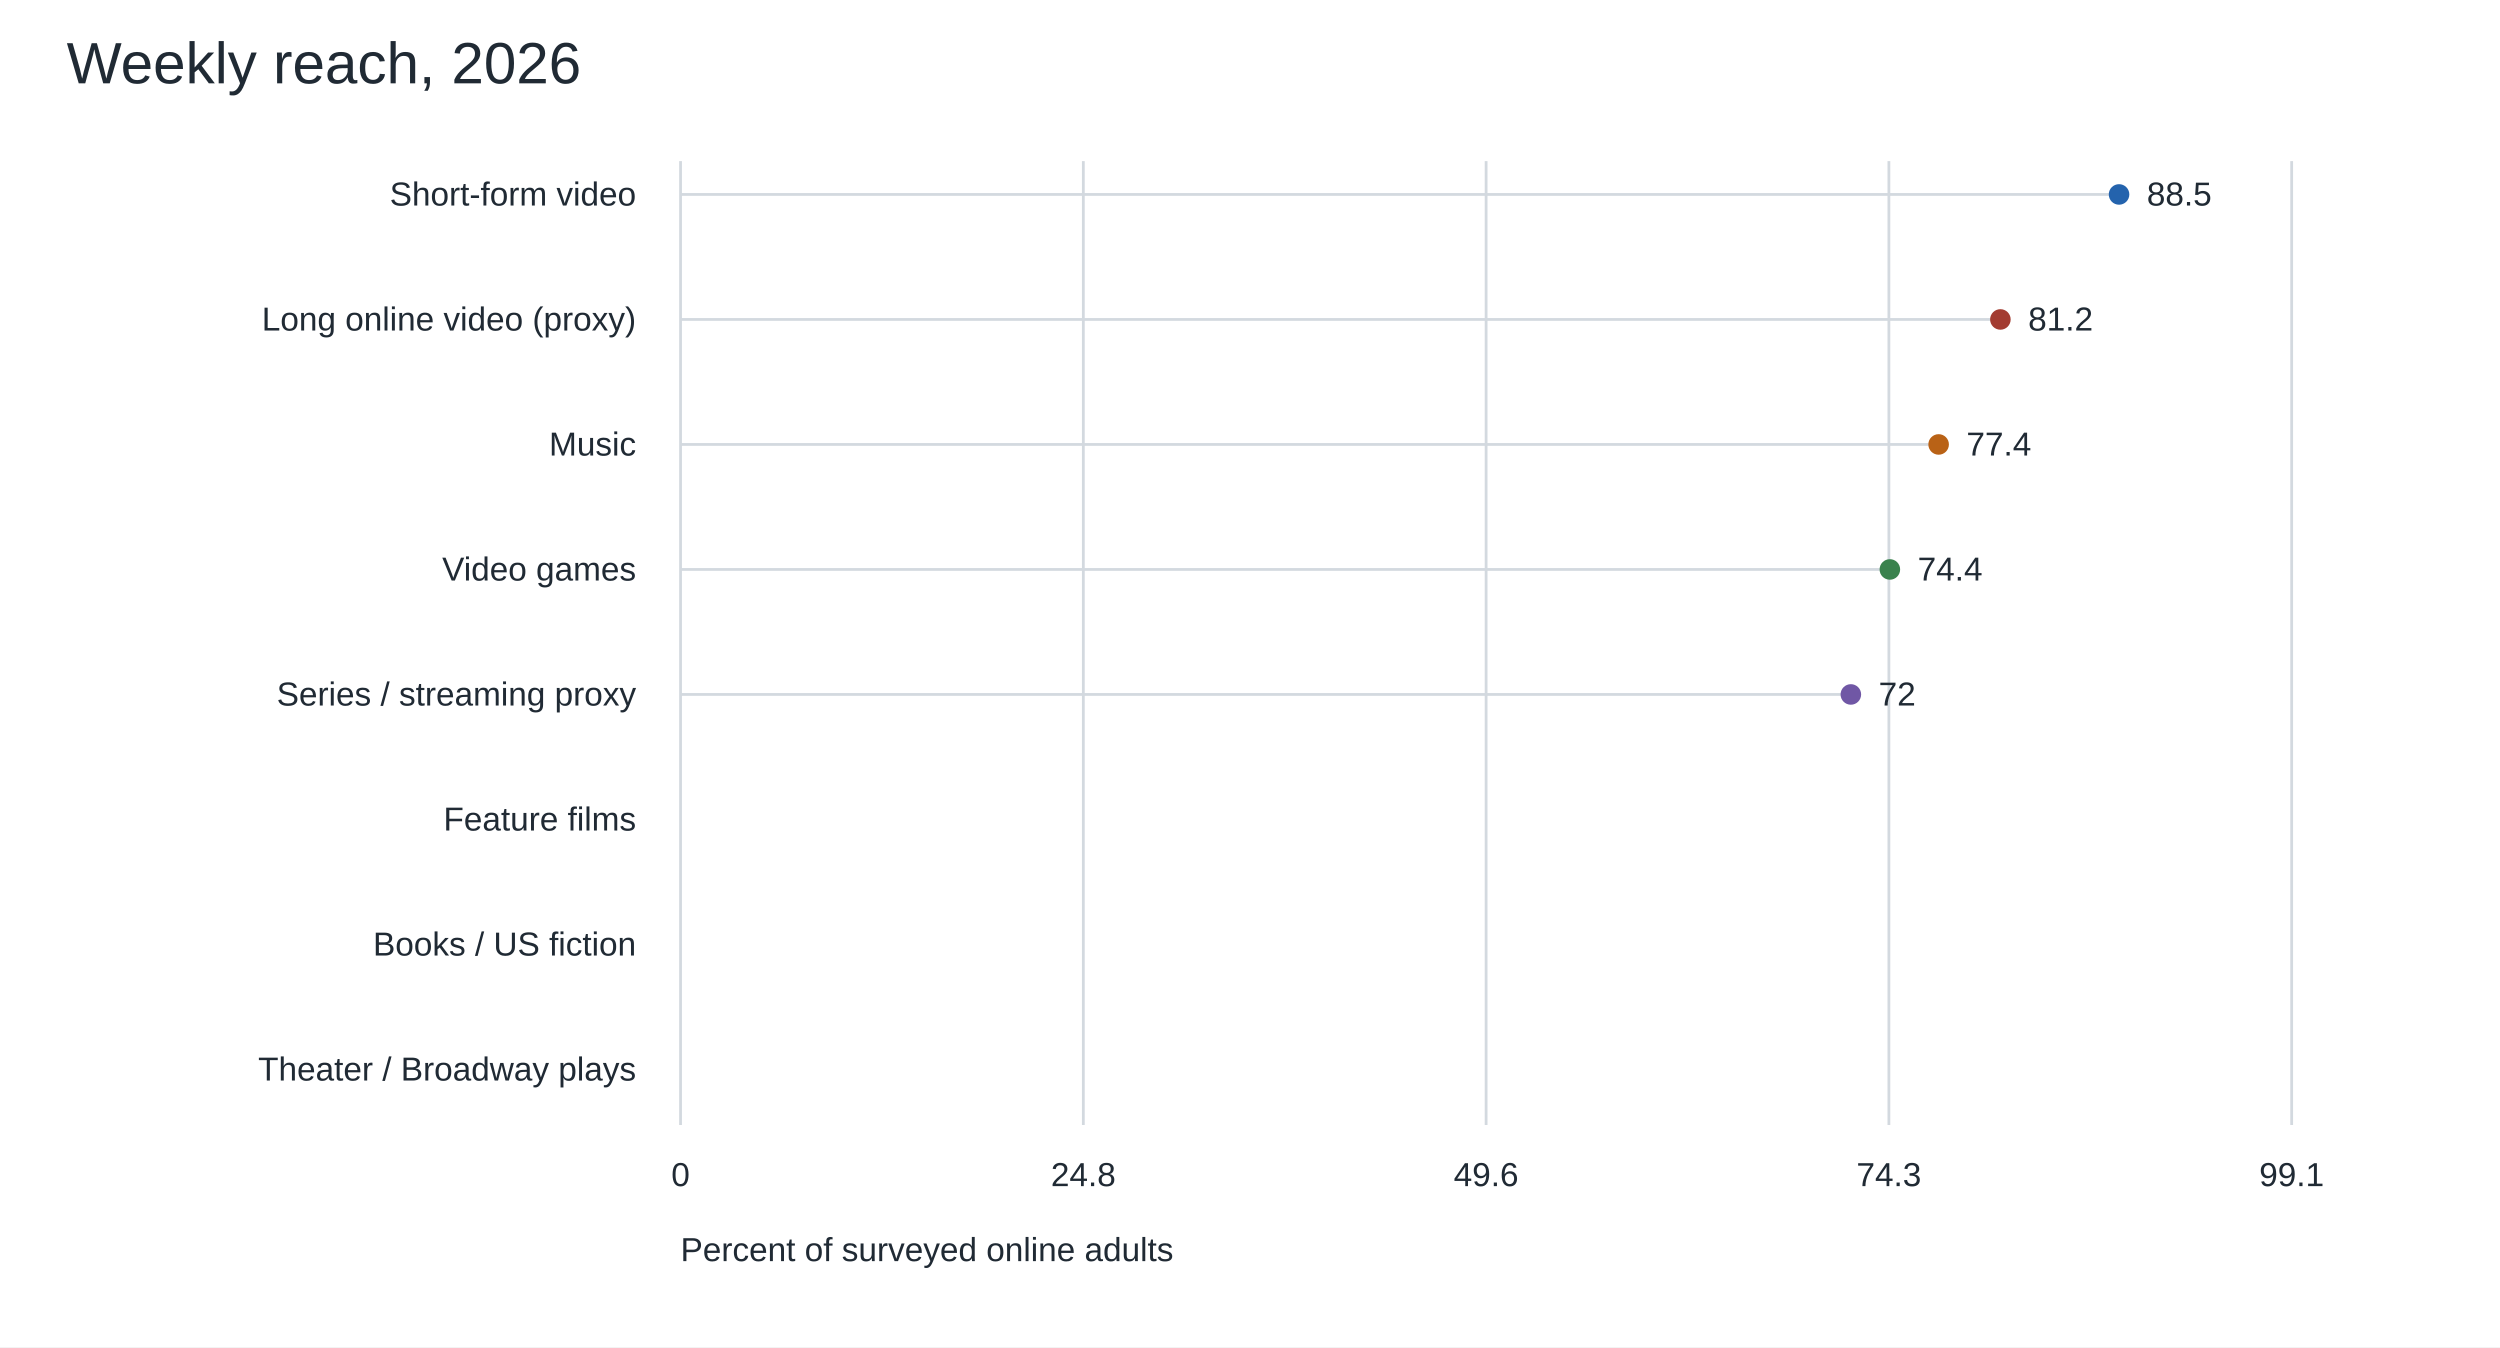
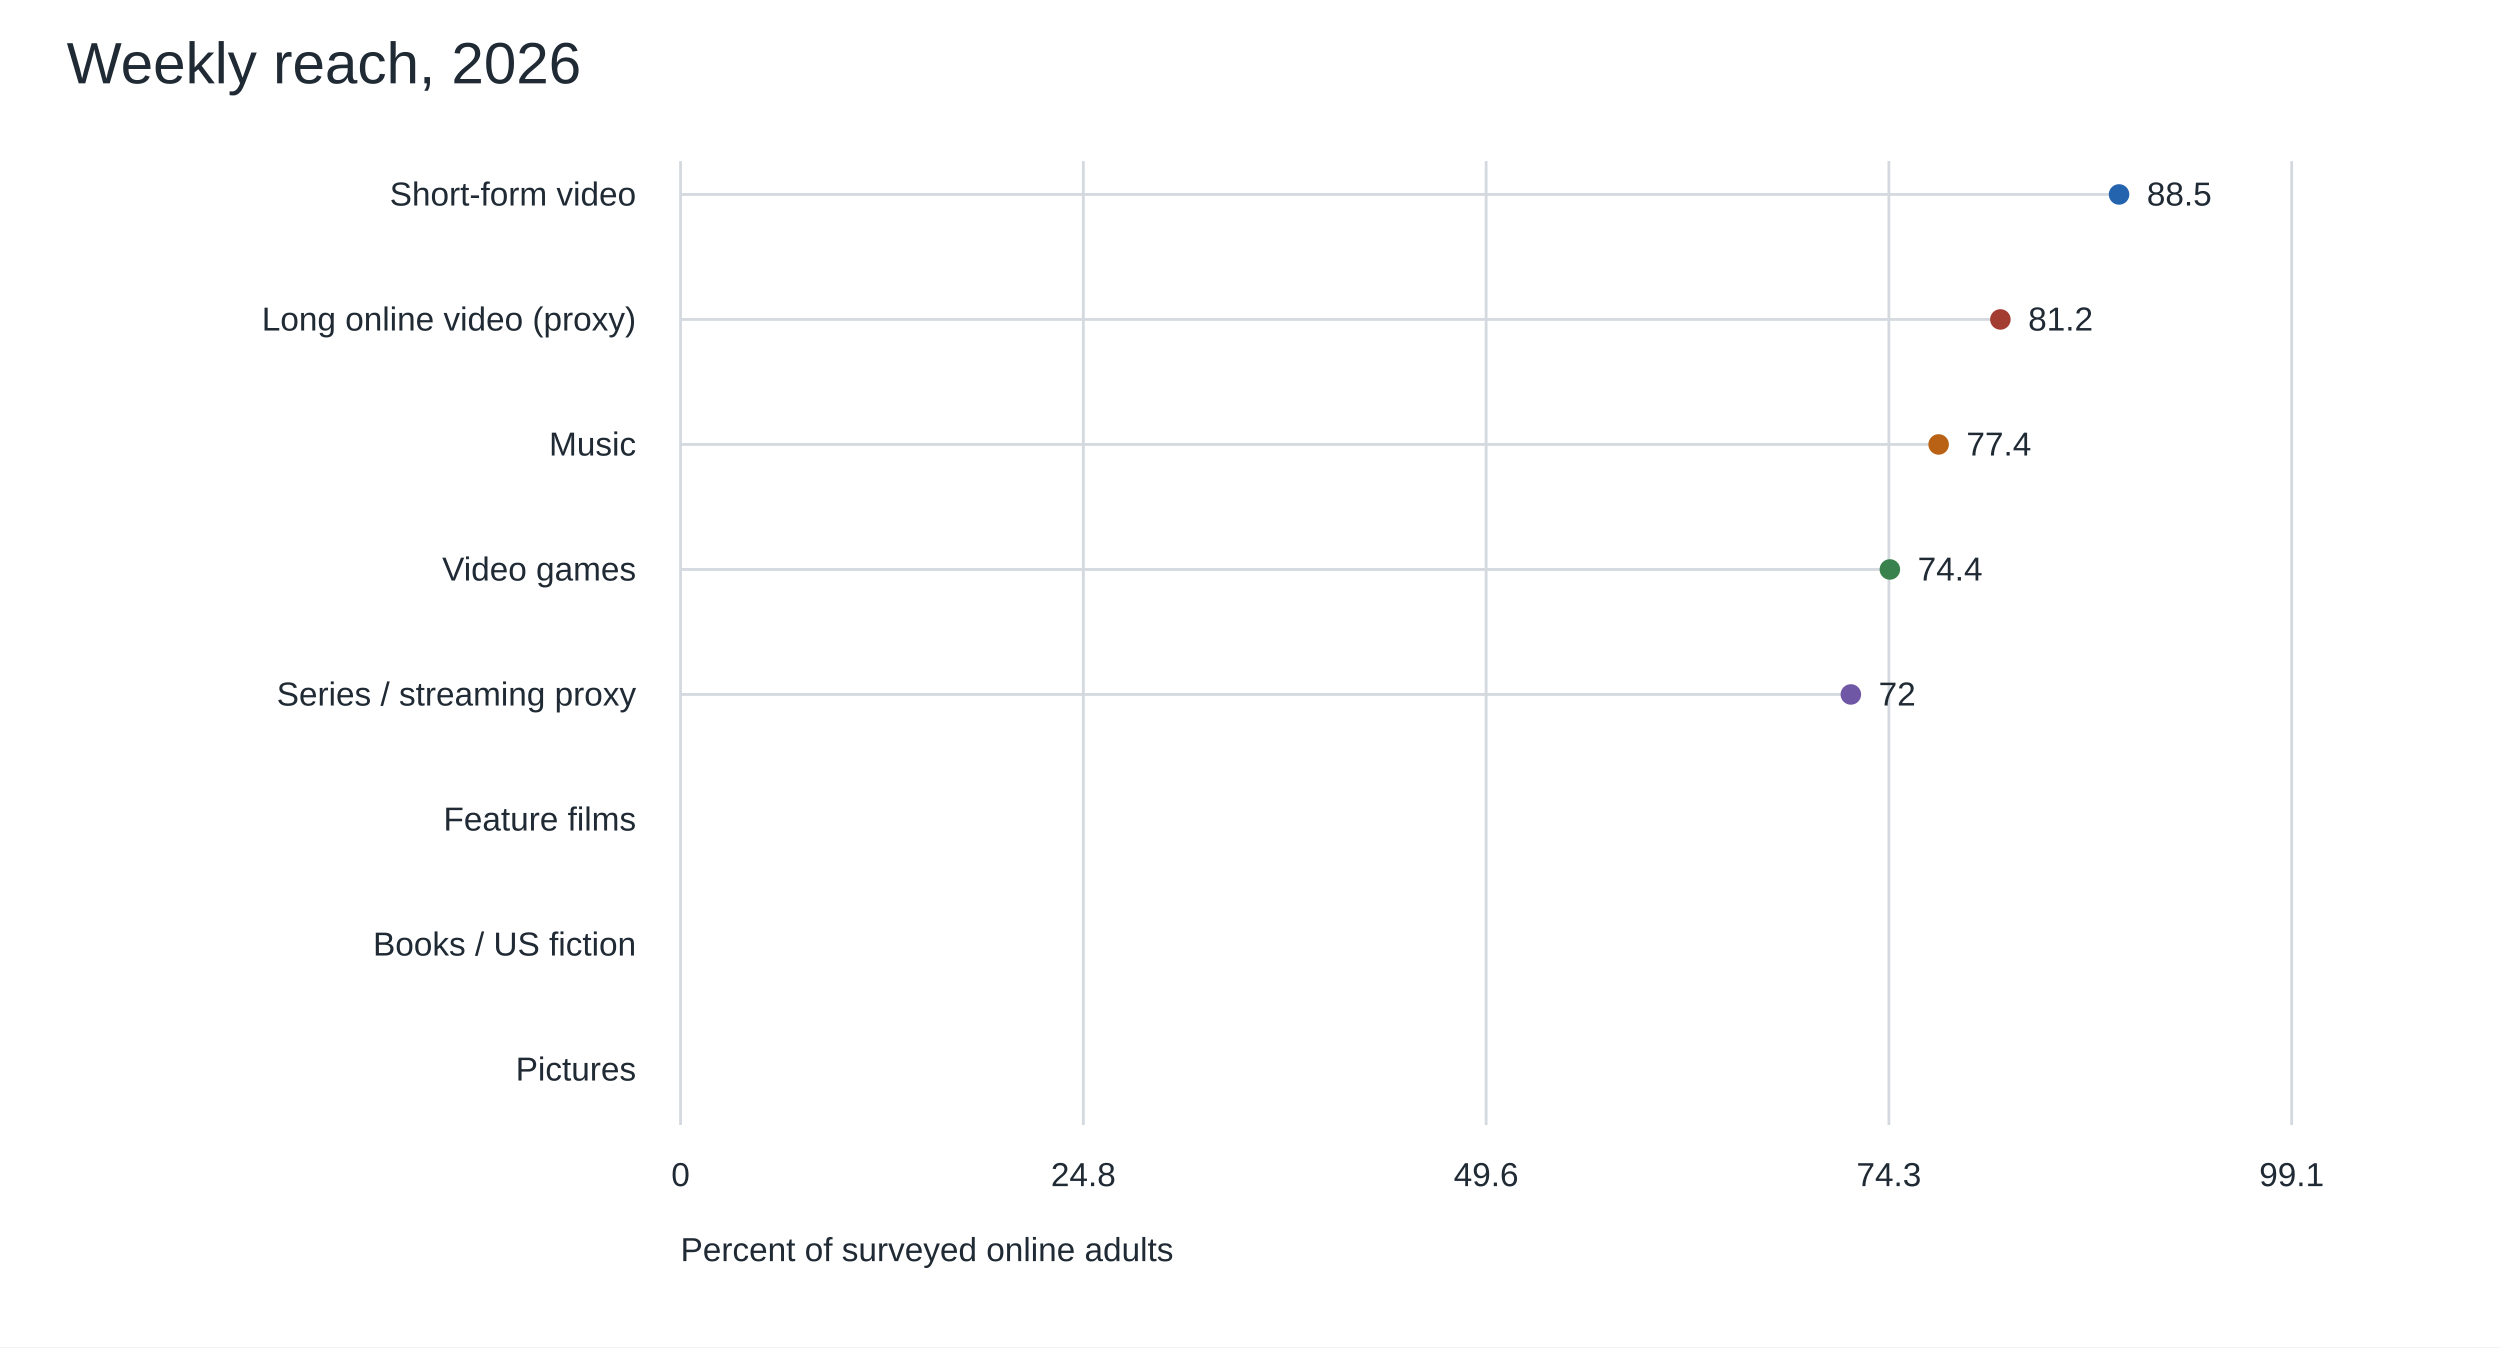
<svg xmlns="http://www.w3.org/2000/svg" width="900" height="485" viewBox="0 0 900 485" role="img" aria-labelledby="title desc">
  <style>text{font-family:Arial,Helvetica,sans-serif;fill:#202a34}</style>
  <rect width="100%" height="100%" fill="white" />
  <text x="24.00" y="30.00" text-anchor="start" font-size="21" font-weight="500">Weekly reach, 2026</text>
  <line x1="245.00" y1="58.00" x2="245.00" y2="405.00" stroke="#d3d9df" stroke-width="1" stroke-dasharray="" />
  <text x="245.00" y="427.00" text-anchor="middle" font-size="12" font-weight="400">0</text>
  <line x1="390.00" y1="58.00" x2="390.00" y2="405.00" stroke="#d3d9df" stroke-width="1" stroke-dasharray="" />
  <text x="390.00" y="427.00" text-anchor="middle" font-size="12" font-weight="400">24.8</text>
  <line x1="535.00" y1="58.00" x2="535.00" y2="405.00" stroke="#d3d9df" stroke-width="1" stroke-dasharray="" />
  <text x="535.00" y="427.00" text-anchor="middle" font-size="12" font-weight="400">49.6</text>
  <line x1="680.00" y1="58.00" x2="680.00" y2="405.00" stroke="#d3d9df" stroke-width="1" stroke-dasharray="" />
  <text x="680.00" y="427.00" text-anchor="middle" font-size="12" font-weight="400">74.3</text>
  <line x1="825.00" y1="58.00" x2="825.00" y2="405.00" stroke="#d3d9df" stroke-width="1" stroke-dasharray="" />
  <text x="825.00" y="427.00" text-anchor="middle" font-size="12" font-weight="400">99.1</text>
  <text x="245.00" y="454.00" text-anchor="start" font-size="12" font-weight="400">Percent of surveyed online adults</text>
  <text x="229.00" y="74.00" text-anchor="end" font-size="12" font-weight="400">Short-form video</text>
  <line x1="245.00" y1="70.00" x2="762.86" y2="70.00" stroke="#d3d9df" stroke-width="1" stroke-dasharray="" />
  <circle cx="762.857" cy="70" r="3.7" fill="#2463ad" />
  <text x="772.86" y="74.00" text-anchor="start" font-size="12" font-weight="400">88.5</text>
  <text x="229.00" y="119.00" text-anchor="end" font-size="12" font-weight="400">Long online video (proxy)</text>
  <line x1="245.00" y1="115.00" x2="720.14" y2="115.00" stroke="#d3d9df" stroke-width="1" stroke-dasharray="" />
  <circle cx="720.141" cy="115" r="3.7" fill="#a33c31" />
  <text x="730.14" y="119.00" text-anchor="start" font-size="12" font-weight="400">81.2</text>
  <text x="229.00" y="164.00" text-anchor="end" font-size="12" font-weight="400">Music</text>
  <line x1="245.00" y1="160.00" x2="697.91" y2="160.00" stroke="#d3d9df" stroke-width="1" stroke-dasharray="" />
  <circle cx="697.906" cy="160" r="3.7" fill="#b96216" />
  <text x="707.91" y="164.00" text-anchor="start" font-size="12" font-weight="400">77.4</text>
  <text x="229.00" y="209.00" text-anchor="end" font-size="12" font-weight="400">Video games</text>
  <line x1="245.00" y1="205.00" x2="680.35" y2="205.00" stroke="#d3d9df" stroke-width="1" stroke-dasharray="" />
  <circle cx="680.351" cy="205" r="3.7" fill="#3a824d" />
  <text x="690.35" y="209.00" text-anchor="start" font-size="12" font-weight="400">74.4</text>
  <text x="229.00" y="254.00" text-anchor="end" font-size="12" font-weight="400">Series / streaming proxy</text>
  <line x1="245.00" y1="250.00" x2="666.31" y2="250.00" stroke="#d3d9df" stroke-width="1" stroke-dasharray="" />
  <circle cx="666.308" cy="250" r="3.7" fill="#7057a5" />
  <text x="676.31" y="254.00" text-anchor="start" font-size="12" font-weight="400">72</text>
  <text x="229.00" y="299.00" text-anchor="end" font-size="12" font-weight="400">Feature films</text>
  <text x="229.00" y="344.00" text-anchor="end" font-size="12" font-weight="400">Books / US fiction</text>
-   <text x="229.00" y="389.00" text-anchor="end" font-size="12" font-weight="400">Theater / Broadway plays</text>
+   <text x="229.00" y="389.00" text-anchor="end" font-size="12" font-weight="400">Pictures</text>
</svg>
